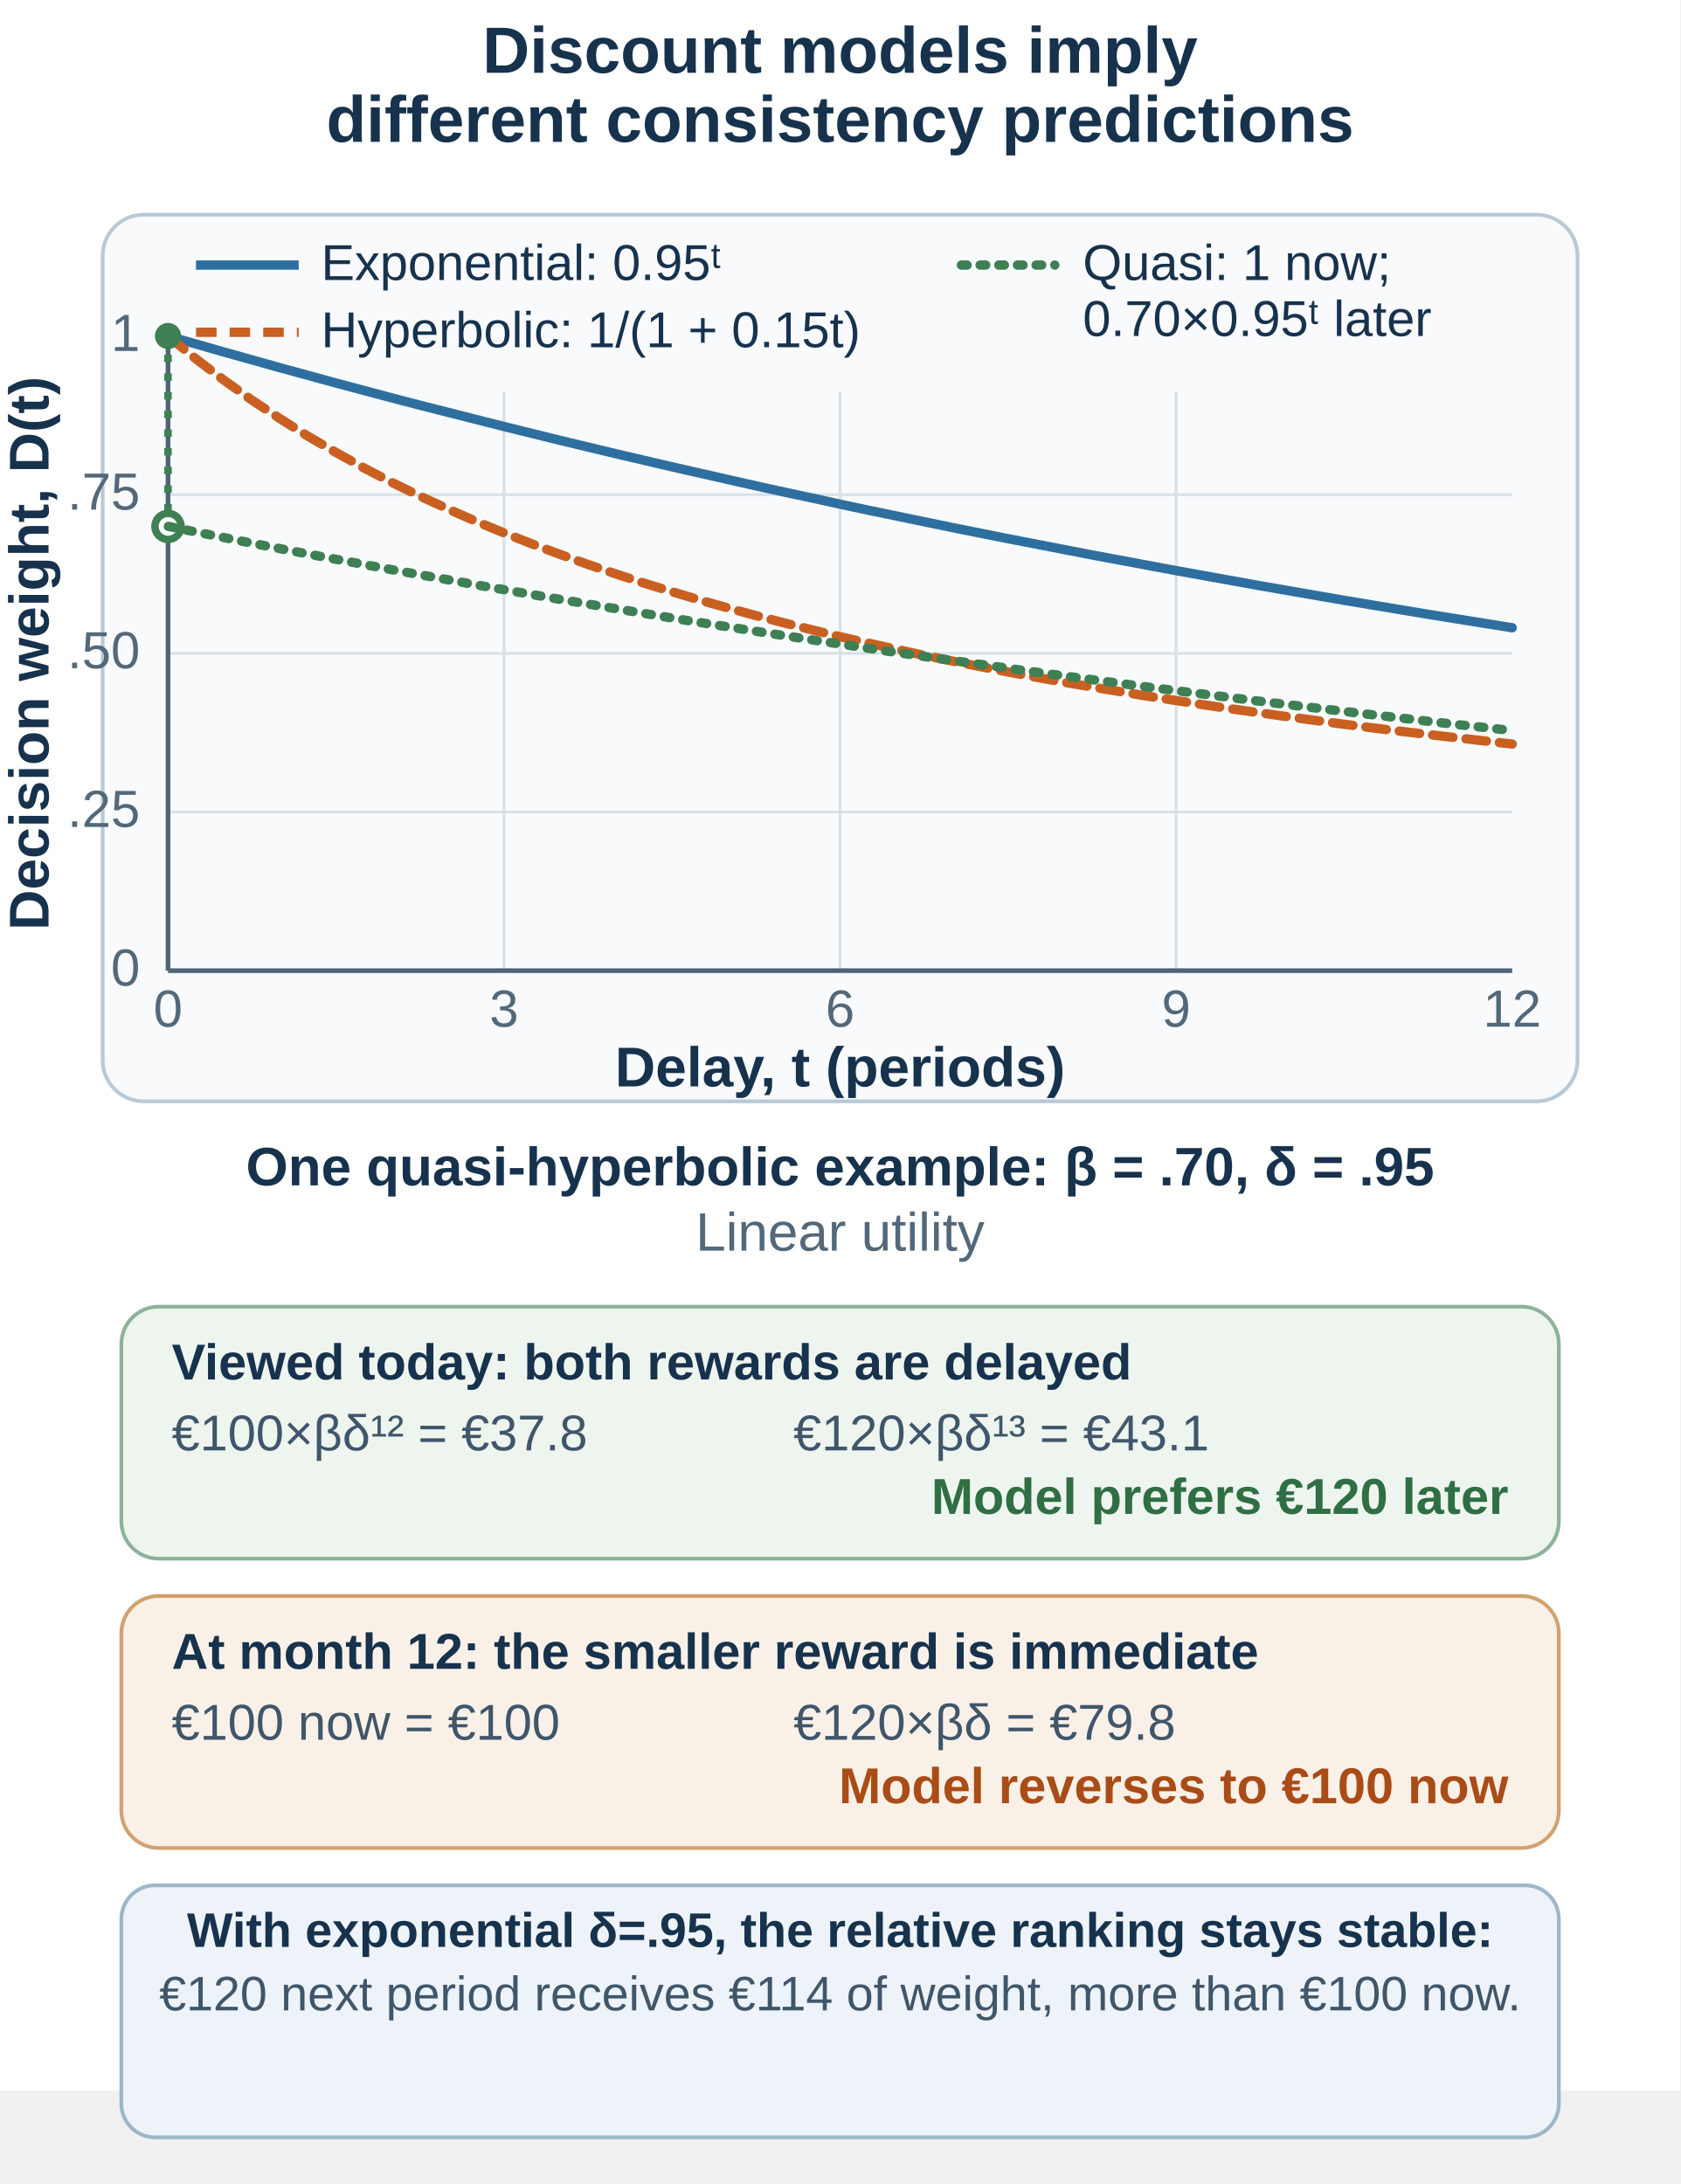
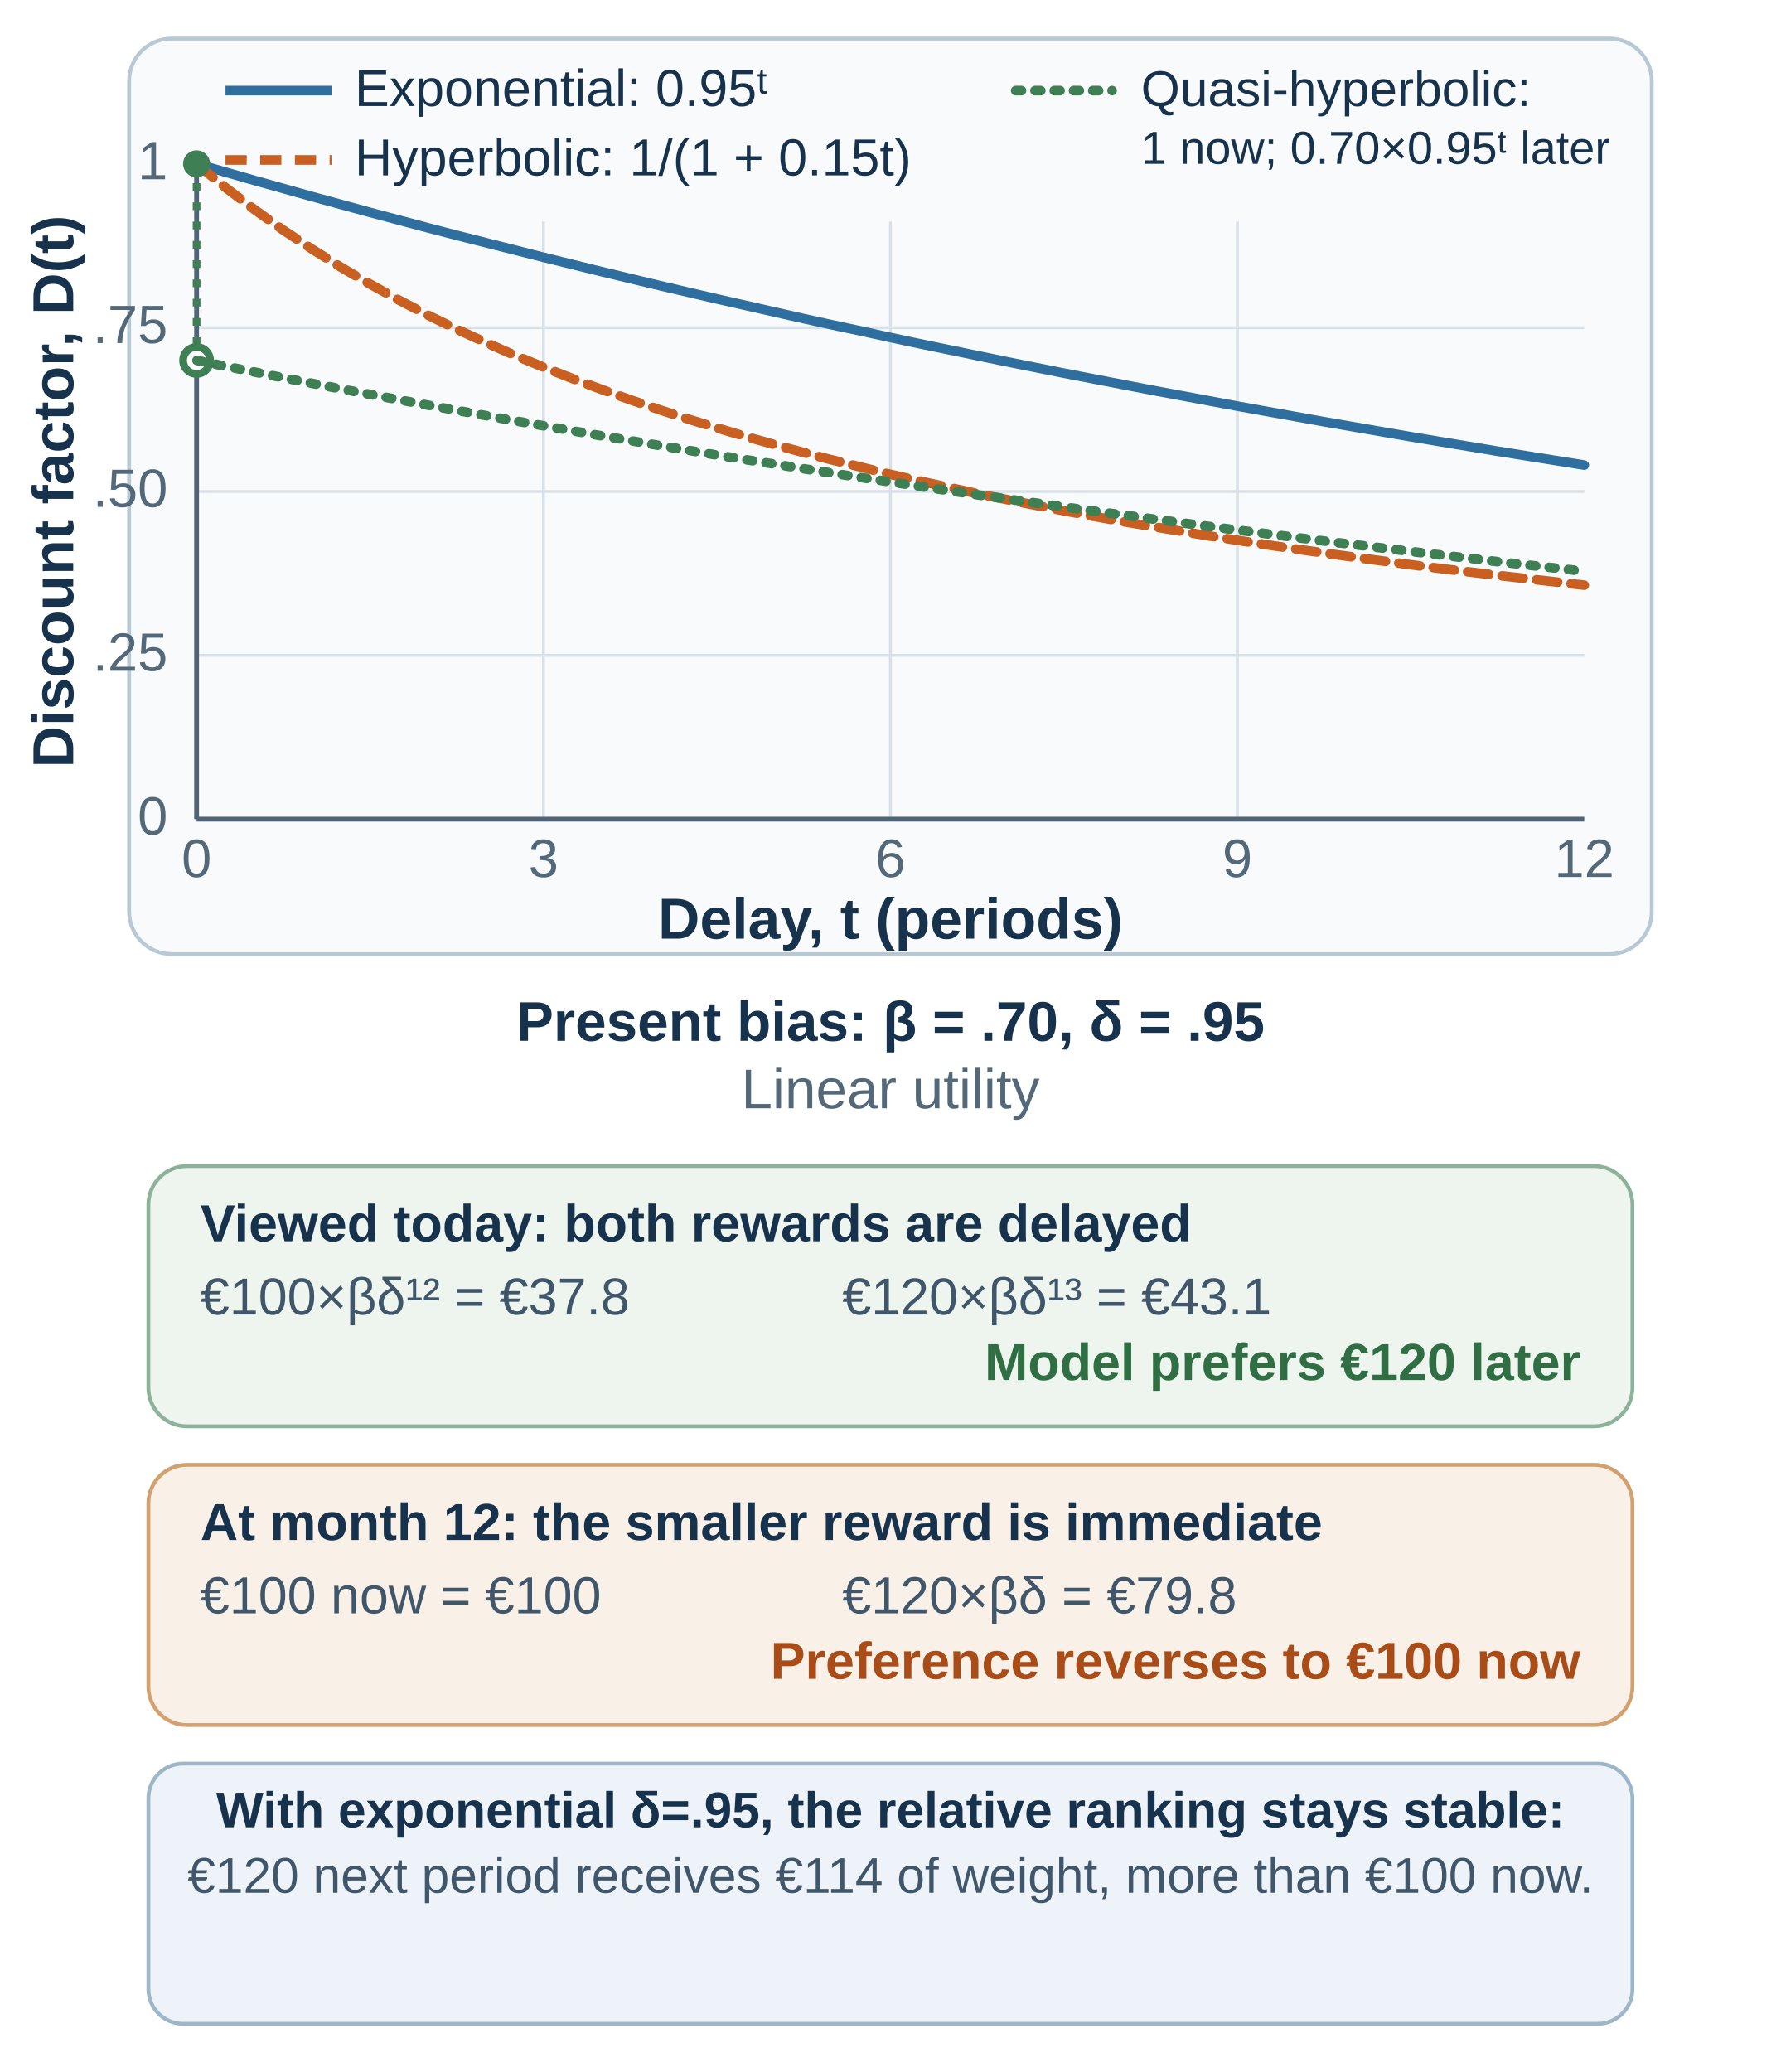
- <svg xmlns="http://www.w3.org/2000/svg" width="900" height="1170" viewBox="0 0 900 1170" role="img" aria-labelledby="title desc">
+ <svg xmlns="http://www.w3.org/2000/svg" width="924" height="1075" viewBox="-12 95 924 1075" role="img" aria-labelledby="title desc">
  <defs>
    <style>
      .title{font:700 35px Arial,sans-serif;fill:#17324d}
      .subtitle{font:29px Arial,sans-serif;fill:#536879}
      .axis{stroke:#4f6476;stroke-width:2.5}
      .grid{stroke:#d8e1e8;stroke-width:1.5}
      .tick{font:28px Arial,sans-serif;fill:#536879}
      .axislabel{font:700 30px Arial,sans-serif;fill:#17324d}
      .legend{font:27px Arial,sans-serif;fill:#17324d}
      .heading{font:700 29px Arial,sans-serif;fill:#17324d}
      .rowtitle{font:700 27px Arial,sans-serif;fill:#17324d}
      .rowtext{font:27px Arial,sans-serif;fill:#40566a}
      .choice{font:700 27px Arial,sans-serif;fill:#2f6f43}
      .boundary{font:26px Arial,sans-serif;fill:#40566a}
      .boundaryStrong{font:700 26px Arial,sans-serif;fill:#17324d}
    </style>
  </defs>
-   <rect width="900" height="1120" fill="#ffffff" />
-   <text class="title" x="450" y="39" text-anchor="middle">Discount models imply</text>
-   <text class="title" x="450" y="76" text-anchor="middle">different consistency predictions</text>
+   <rect width="924" height="1075" fill="#ffffff" x="-12" y="95" />
  <rect x="55" y="115" width="790" height="475" rx="22" fill="#f8fafc" stroke="#b8c9d6" stroke-width="2" />
  <line x1="105" y1="142" x2="160" y2="142" stroke="#2f6f9f" stroke-width="5" />
  <text class="legend" x="172" y="150">Exponential: 0.95ᵗ</text>
  <line x1="105" y1="178" x2="160" y2="178" stroke="#c96021" stroke-width="5" stroke-dasharray="11 7" />
  <text class="legend" x="172" y="186">Hyperbolic: 1/(1 + 0.15t)</text>
  <line x1="515" y1="142" x2="565" y2="142" stroke="#3f7f54" stroke-width="5" stroke-dasharray="3 7" stroke-linecap="round" />
-   <text class="legend" x="580" y="150">Quasi: 1 now;</text>
-   <text class="legend" x="580" y="180">0.70×0.95ᵗ later</text>
+   <text class="legend" x="580" y="150" style="font-size:26px">Quasi-hyperbolic:</text>
+   <text class="legend" x="580" y="180" style="font-size:24px">1 now; 0.70×0.95ᵗ later</text>
  <line class="grid" x1="90" y1="265" x2="810" y2="265" />
  <line class="grid" x1="90" y1="350" x2="810" y2="350" />
  <line class="grid" x1="90" y1="435" x2="810" y2="435" />
  <line class="grid" x1="270" y1="210" x2="270" y2="520" />
  <line class="grid" x1="450" y1="210" x2="450" y2="520" />
  <line class="grid" x1="630" y1="210" x2="630" y2="520" />
  <line class="axis" x1="90" y1="520" x2="810" y2="520" />
  <line class="axis" x1="90" y1="180" x2="90" y2="520" />
  <text class="tick" x="90" y="550" text-anchor="middle">0</text>
  <text class="tick" x="270" y="550" text-anchor="middle">3</text>
  <text class="tick" x="450" y="550" text-anchor="middle">6</text>
  <text class="tick" x="630" y="550" text-anchor="middle">9</text>
  <text class="tick" x="810" y="550" text-anchor="middle">12</text>
  <text class="tick" x="75" y="528" text-anchor="end">0</text>
  <text class="tick" x="75" y="443" text-anchor="end">.25</text>
  <text class="tick" x="75" y="358" text-anchor="end">.50</text>
  <text class="tick" x="75" y="273" text-anchor="end">.75</text>
  <text class="tick" x="75" y="188" text-anchor="end">1</text>
  <text class="axislabel" x="450" y="582" text-anchor="middle">Delay, t (periods)</text>
-   <text class="axislabel" x="26" y="350" text-anchor="middle" transform="rotate(-90 26 350)">Decision weight, D(t)</text>
+   <text class="axislabel" x="26" y="350" text-anchor="middle" transform="rotate(-90 26 350)">Discount factor, D(t)</text>
  <path d="M 90.0 180.0 L 105.0 184.3 L 120.0 188.6 L 135.0 192.8 L 150.0 197.0 L 165.0 201.1 L 180.0 205.2 L 195.0 209.2 L 210.0 213.2 L 225.0 217.1 L 240.0 220.9 L 255.0 224.7 L 270.0 228.5 L 285.0 232.2 L 300.0 235.9 L 315.0 239.5 L 330.0 243.1 L 345.0 246.6 L 360.0 250.1 L 375.0 253.5 L 390.0 256.9 L 405.0 260.3 L 420.0 263.6 L 435.0 266.8 L 450.0 270.1 L 465.0 273.3 L 480.0 276.4 L 495.0 279.5 L 510.0 282.6 L 525.0 285.6 L 540.0 288.6 L 555.0 291.5 L 570.0 294.4 L 585.0 297.3 L 600.0 300.1 L 615.0 302.9 L 630.0 305.7 L 645.0 308.4 L 660.0 311.1 L 675.0 313.8 L 690.0 316.4 L 705.0 319.0 L 720.0 321.6 L 735.0 324.1 L 750.0 326.6 L 765.0 329.1 L 780.0 331.5 L 795.0 333.9 L 810.0 336.3" fill="none" stroke="#2f6f9f" stroke-width="5" stroke-linecap="round" />
  <path d="M 90.0 180.0 L 105.0 192.3 L 120.0 203.7 L 135.0 214.4 L 150.0 224.3 L 165.0 233.7 L 180.0 242.4 L 195.0 250.7 L 210.0 258.5 L 225.0 265.8 L 240.0 272.7 L 255.0 279.3 L 270.0 285.5 L 285.0 291.4 L 300.0 297.0 L 315.0 302.4 L 330.0 307.5 L 345.0 312.4 L 360.0 317.0 L 375.0 321.5 L 390.0 325.7 L 405.0 329.8 L 420.0 333.7 L 435.0 337.4 L 450.0 341.1 L 465.0 344.5 L 480.0 347.8 L 495.0 351.1 L 510.0 354.1 L 525.0 357.1 L 540.0 360.0 L 555.0 362.8 L 570.0 365.5 L 585.0 368.0 L 600.0 370.5 L 615.0 373.0 L 630.0 375.3 L 645.0 377.6 L 660.0 379.8 L 675.0 381.9 L 690.0 384.0 L 705.0 386.0 L 720.0 388.0 L 735.0 389.9 L 750.0 391.7 L 765.0 393.5 L 780.0 395.2 L 795.0 396.9 L 810.0 398.6" fill="none" stroke="#c96021" stroke-width="5" stroke-dasharray="11 7" stroke-linecap="round" />
  <line x1="90" y1="180" x2="90" y2="282" stroke="#3f7f54" stroke-width="4" stroke-dasharray="4 6" />
  <circle cx="90" cy="180" r="7" fill="#3f7f54" />
  <circle cx="90" cy="282" r="7" fill="#ffffff" stroke="#3f7f54" stroke-width="4" />
  <path d="M 90.2 282.0 L 105.0 285.0 L 120.0 288.0 L 135.0 291.0 L 150.0 293.9 L 165.0 296.8 L 180.0 299.6 L 195.0 302.4 L 210.0 305.2 L 225.0 307.9 L 240.0 310.6 L 255.0 313.3 L 270.0 315.9 L 285.0 318.5 L 300.0 321.1 L 315.0 323.6 L 330.0 326.1 L 345.0 328.6 L 360.0 331.1 L 375.0 333.5 L 390.0 335.8 L 405.0 338.2 L 420.0 340.5 L 435.0 342.8 L 450.0 345.0 L 465.0 347.3 L 480.0 349.5 L 495.0 351.7 L 510.0 353.8 L 525.0 355.9 L 540.0 358.0 L 555.0 360.1 L 570.0 362.1 L 585.0 364.1 L 600.0 366.1 L 615.0 368.1 L 630.0 370.0 L 645.0 371.9 L 660.0 373.8 L 675.0 375.7 L 690.0 377.5 L 705.0 379.3 L 720.0 381.1 L 735.0 382.9 L 750.0 384.6 L 765.0 386.4 L 780.0 388.1 L 795.0 389.7 L 810.0 391.4" fill="none" stroke="#3f7f54" stroke-width="5" stroke-dasharray="3 7" stroke-linecap="round" />
-   <text class="heading" x="450" y="635" text-anchor="middle">One quasi-hyperbolic example: β = .70, δ = .95</text>
+   <text class="heading" x="450" y="635" text-anchor="middle">Present bias: β = .70, δ = .95</text>
  <text class="subtitle" x="450" y="670" text-anchor="middle">Linear utility</text>
  <rect x="65" y="700" width="770" height="135" rx="20" fill="#eef5ef" stroke="#8db29a" stroke-width="2" />
  <text class="rowtitle" x="92" y="739">Viewed today: both rewards are delayed</text>
  <text class="rowtext" x="92" y="777">€100×βδ¹² = €37.8</text>
  <text class="rowtext" x="425" y="777">€120×βδ¹³ = €43.1</text>
  <text class="choice" x="808" y="811" text-anchor="end">Model prefers €120 later</text>
  <rect x="65" y="855" width="770" height="135" rx="20" fill="#f9f1e8" stroke="#d2a16f" stroke-width="2" />
  <text class="rowtitle" x="92" y="894">At month 12: the smaller reward is immediate</text>
  <text class="rowtext" x="92" y="932">€100 now = €100</text>
  <text class="rowtext" x="425" y="932">€120×βδ = €79.8</text>
-   <text x="808" y="966" text-anchor="end" font-family="Arial,sans-serif" font-size="27" font-weight="700" fill="#a94c17">Model reverses to €100 now</text>
+   <text x="808" y="966" text-anchor="end" font-family="Arial,sans-serif" font-size="27" font-weight="700" fill="#a94c17">Preference reverses to €100 now</text>
  <rect x="65" y="1010" width="770" height="135" rx="18" fill="#edf3f8" stroke="#9db6c8" stroke-width="2" />
  <text class="boundaryStrong" x="450" y="1043" text-anchor="middle">With exponential δ=.95, the relative ranking stays stable:</text>
  <text class="boundary" x="450" y="1077" text-anchor="middle">€120 next period receives €114 of weight, more than €100 now.</text>
</svg>
